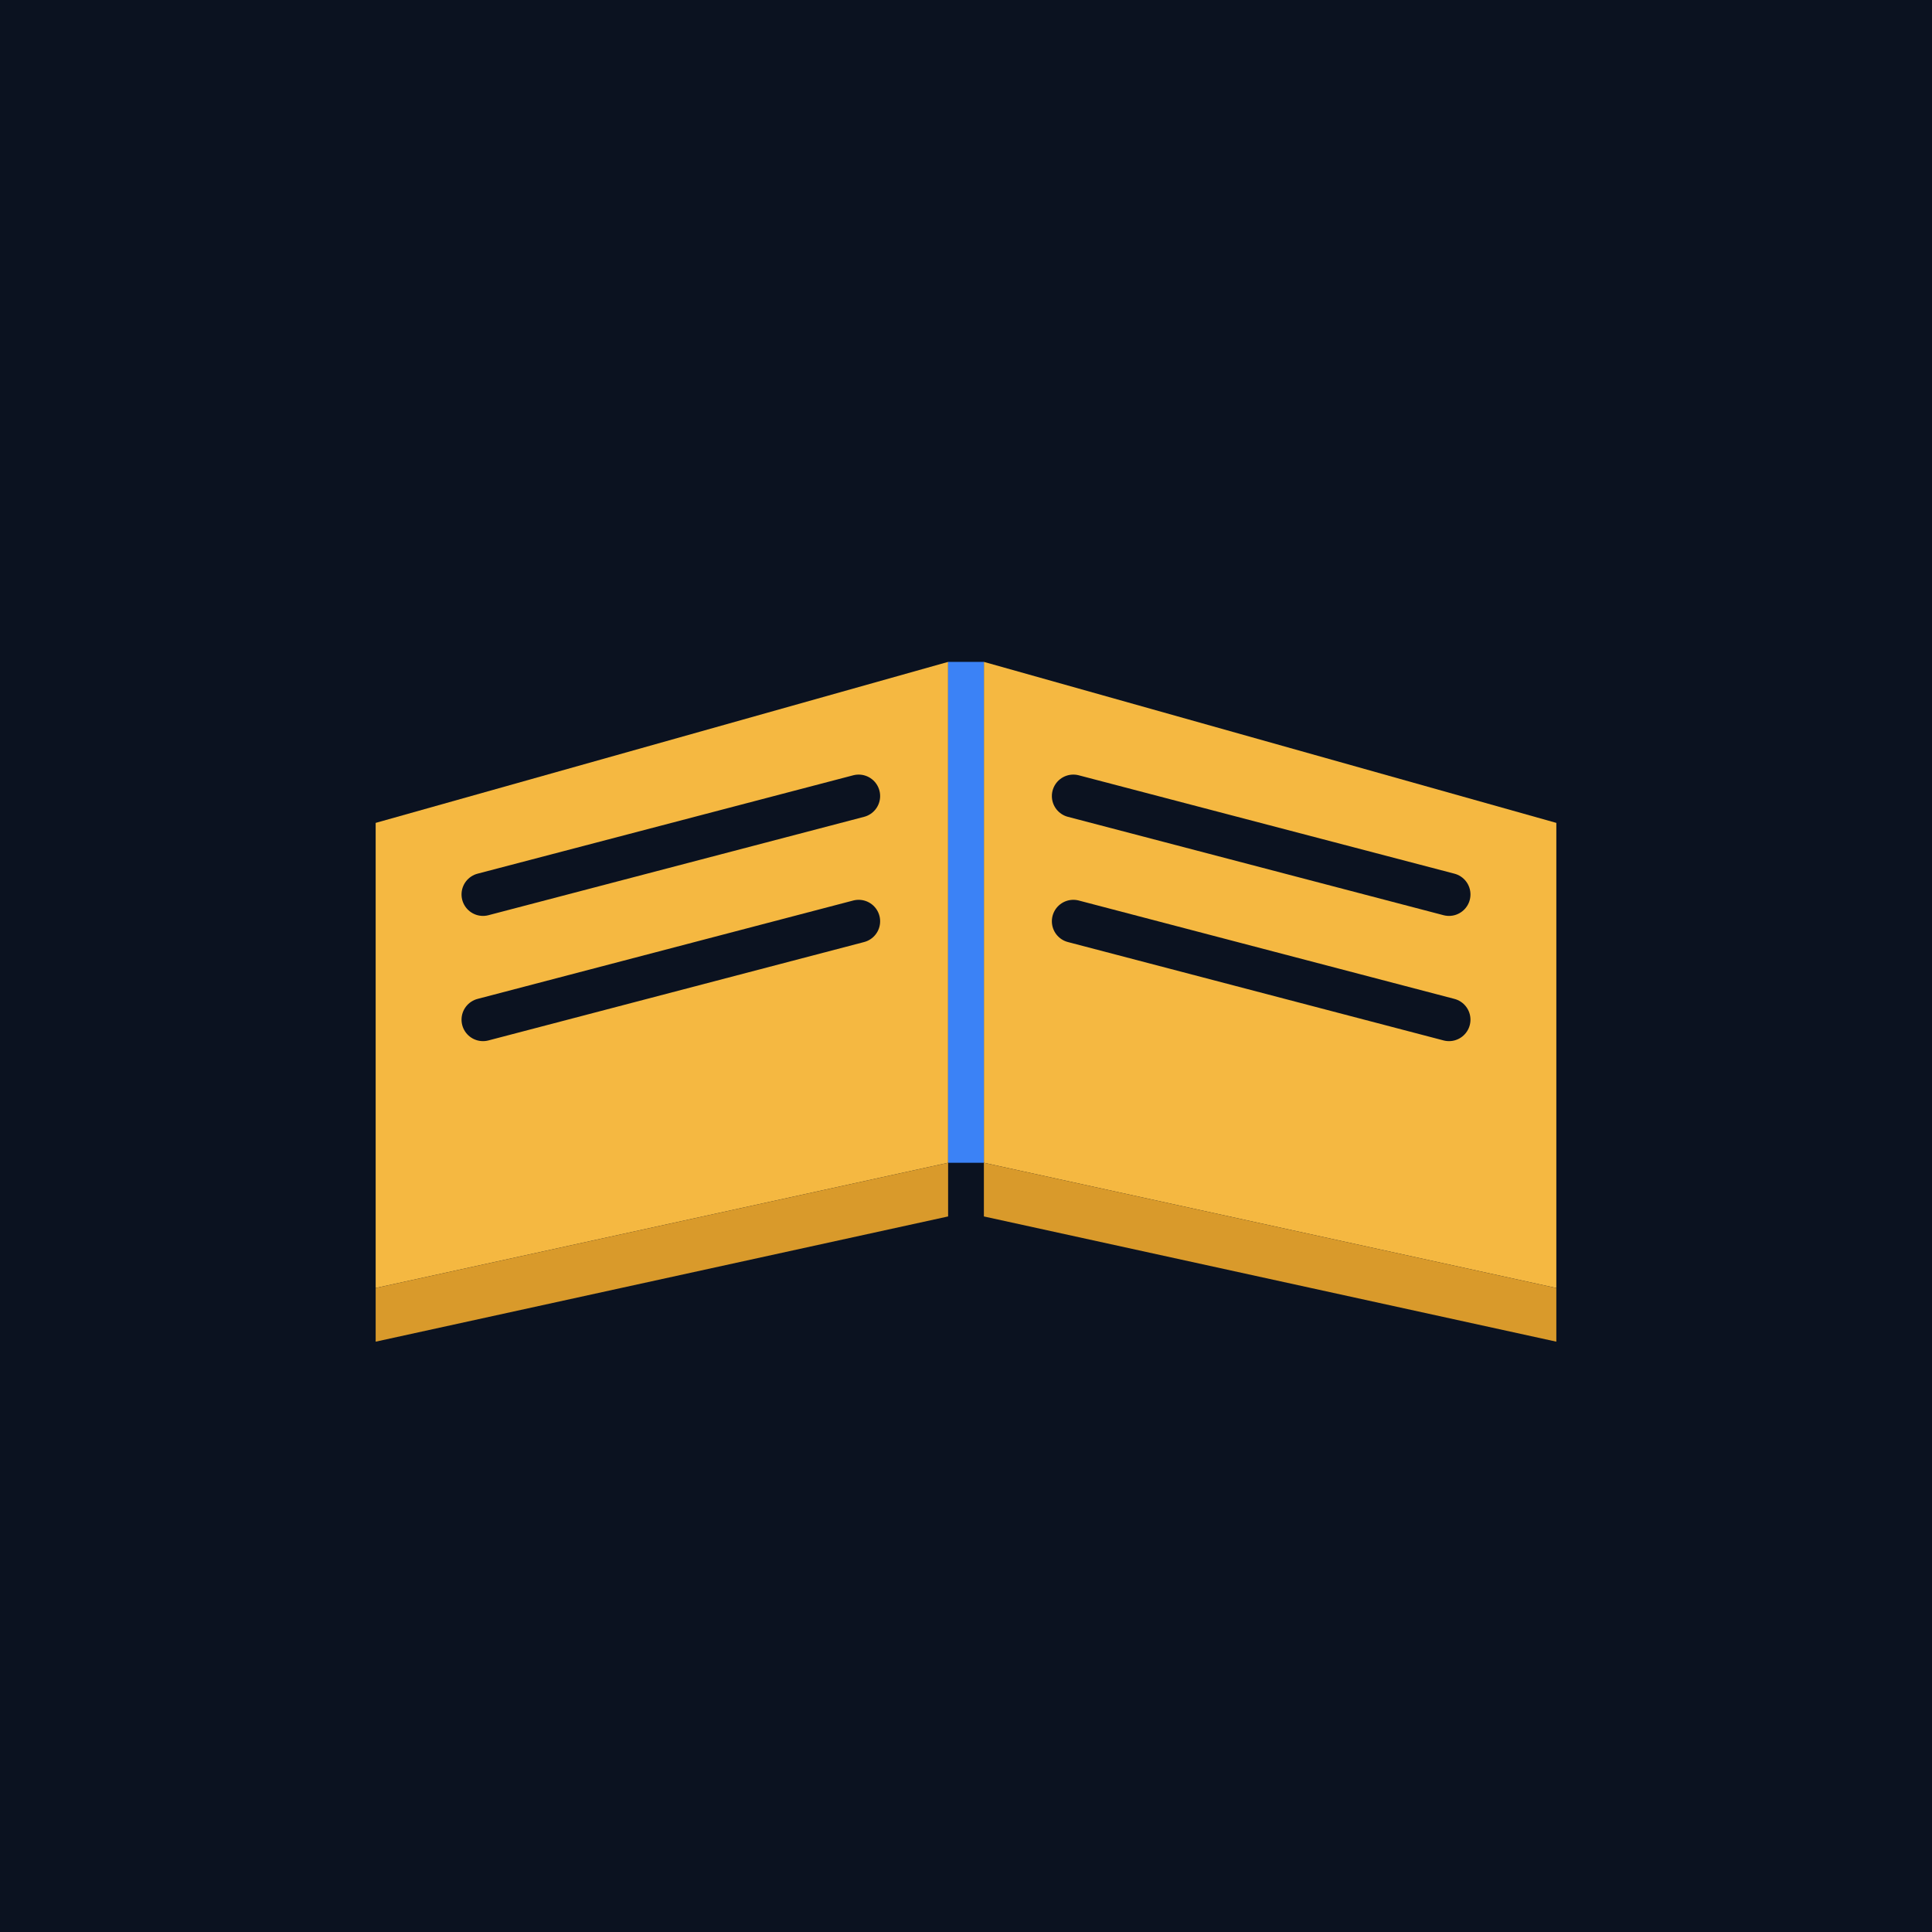
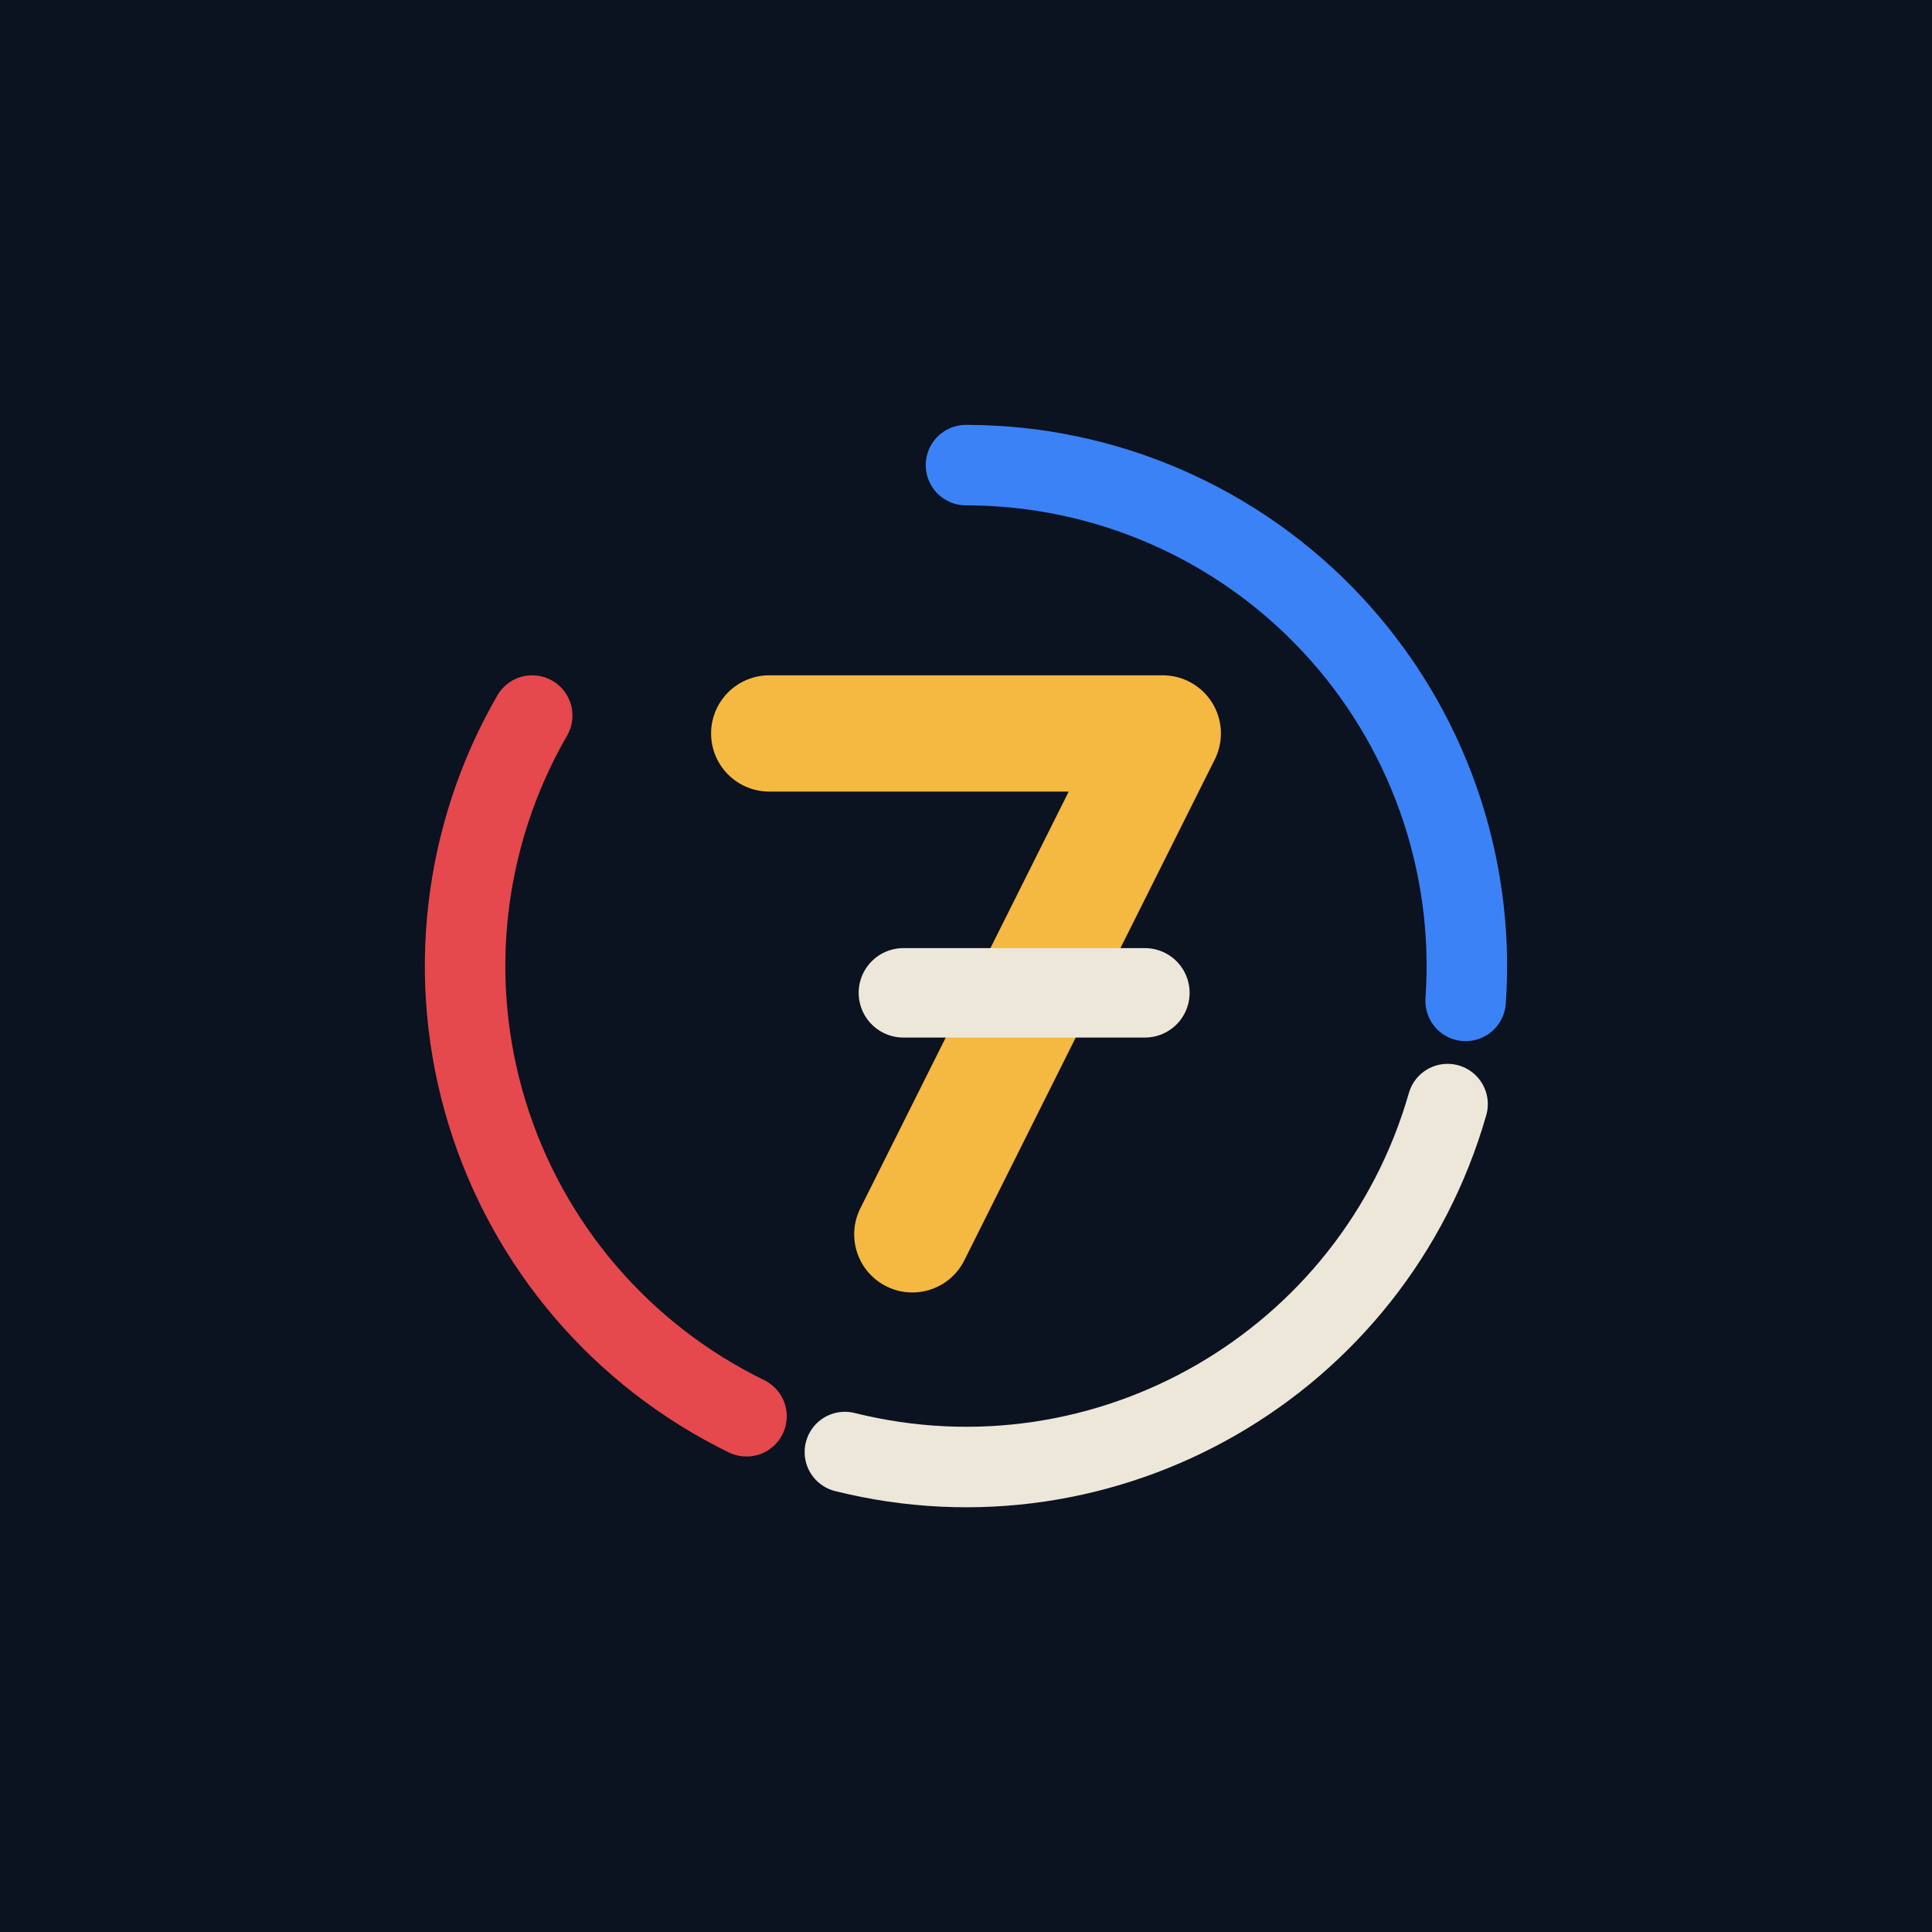
<svg xmlns="http://www.w3.org/2000/svg" width="512" height="512" viewBox="0 0 108 108">
  <rect width="108" height="108" fill="#0B1220" />
-   <path fill="#F5B841" d="M53,37 L21,46 L21,72 L53,65 Z" />
-   <path fill="#F5B841" d="M55,37 L87,46 L87,72 L55,65 Z" />
-   <path fill="#D99A2B" d="M21,72 L53,65 L53,68 L21,75 Z" />
-   <path fill="#D99A2B" d="M87,72 L55,65 L55,68 L87,75 Z" />
-   <path fill="#3B82F6" d="M53,37 L55,37 L55,65 L53,65 Z" />
-   <g stroke="#0B1220" stroke-width="2.4" stroke-linecap="round">
-     <path d="M27,50 L48,44.5" />
-     <path d="M27,57 L48,51.5" />
-     <path d="M81,50 L60,44.5" />
-     <path d="M81,57 L60,51.5" />
+   <g fill="none" stroke-width="4.5" stroke-linecap="round">
+     <path d="M54,26 A28,28 0 0 1 81.93,55.95" stroke="#3B82F6" />
+     <path d="M80.92,61.72 A28,28 0 0 1 47.23,81.17" stroke="#EDE7DA" />
+     <path d="M41.73,79.17 A28,28 0 0 1 29.75,40" stroke="#E5484D" />
  </g>
+   <path d="M43,41 H65 L51,69" fill="none" stroke="#F5B841" stroke-width="6.5" stroke-linecap="round" stroke-linejoin="round" />
+   <path d="M50.5,55.5 H64" fill="none" stroke="#EDE7DA" stroke-width="5" stroke-linecap="round" />
</svg>
